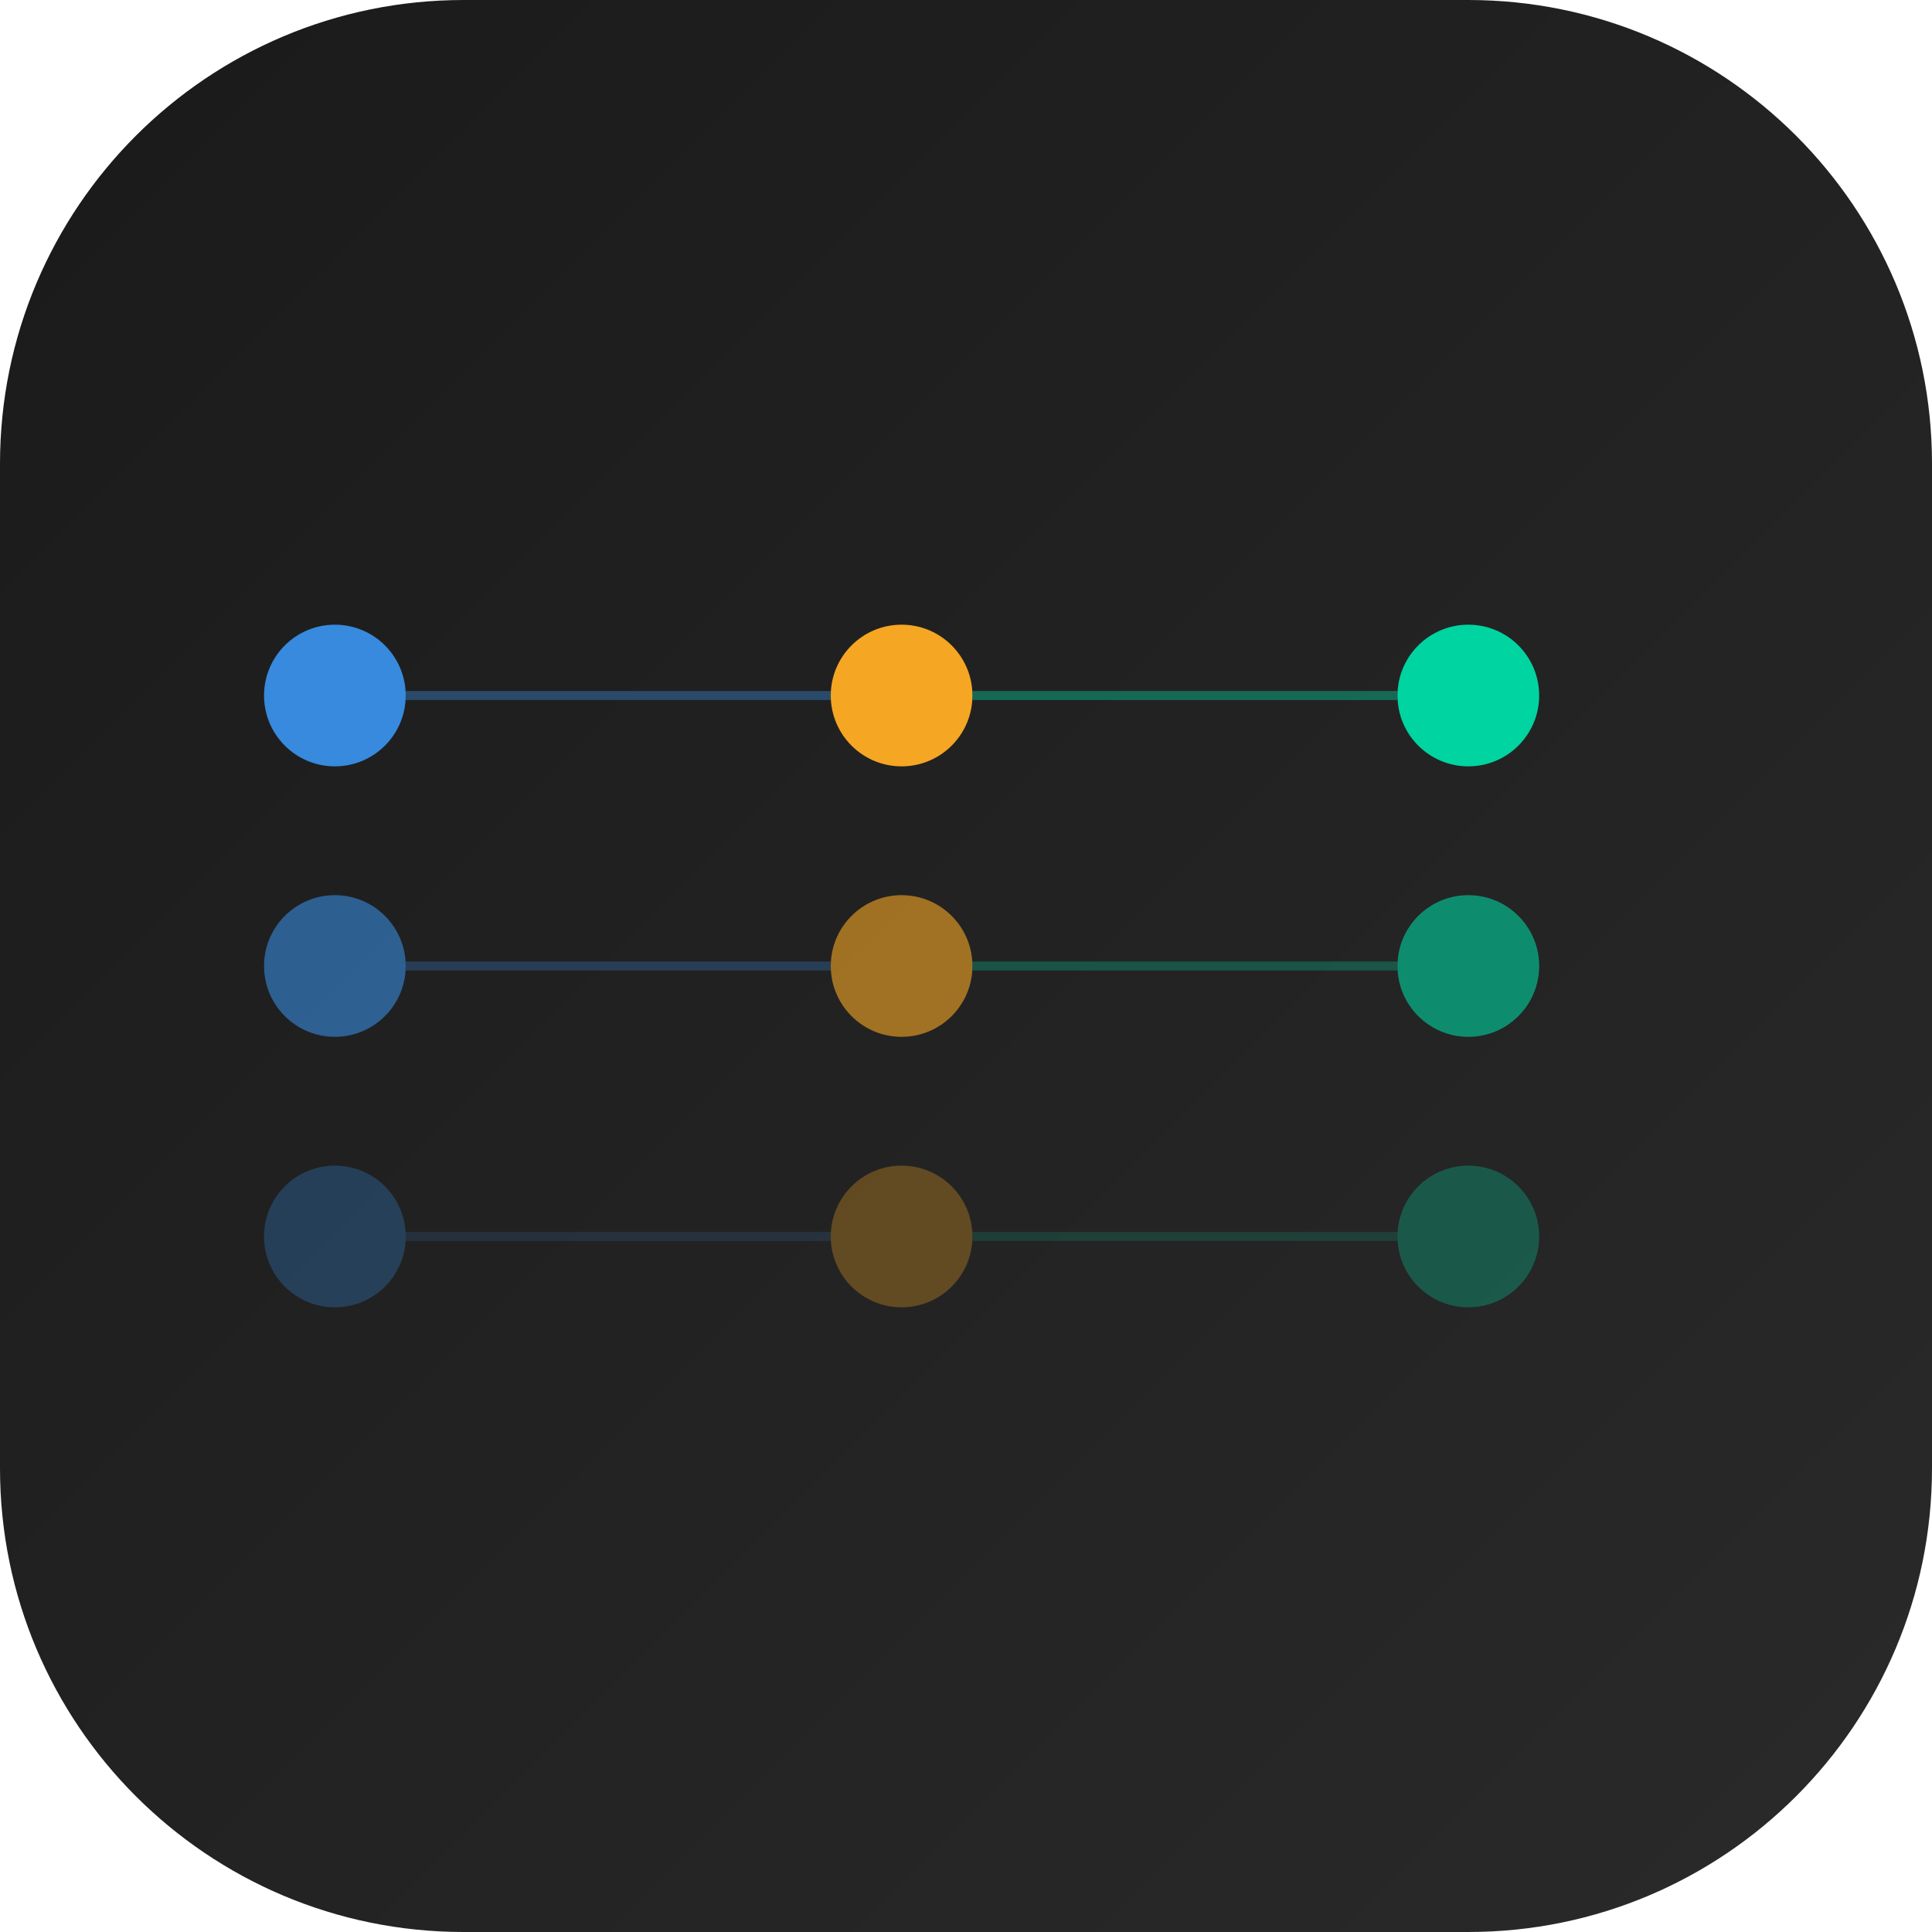
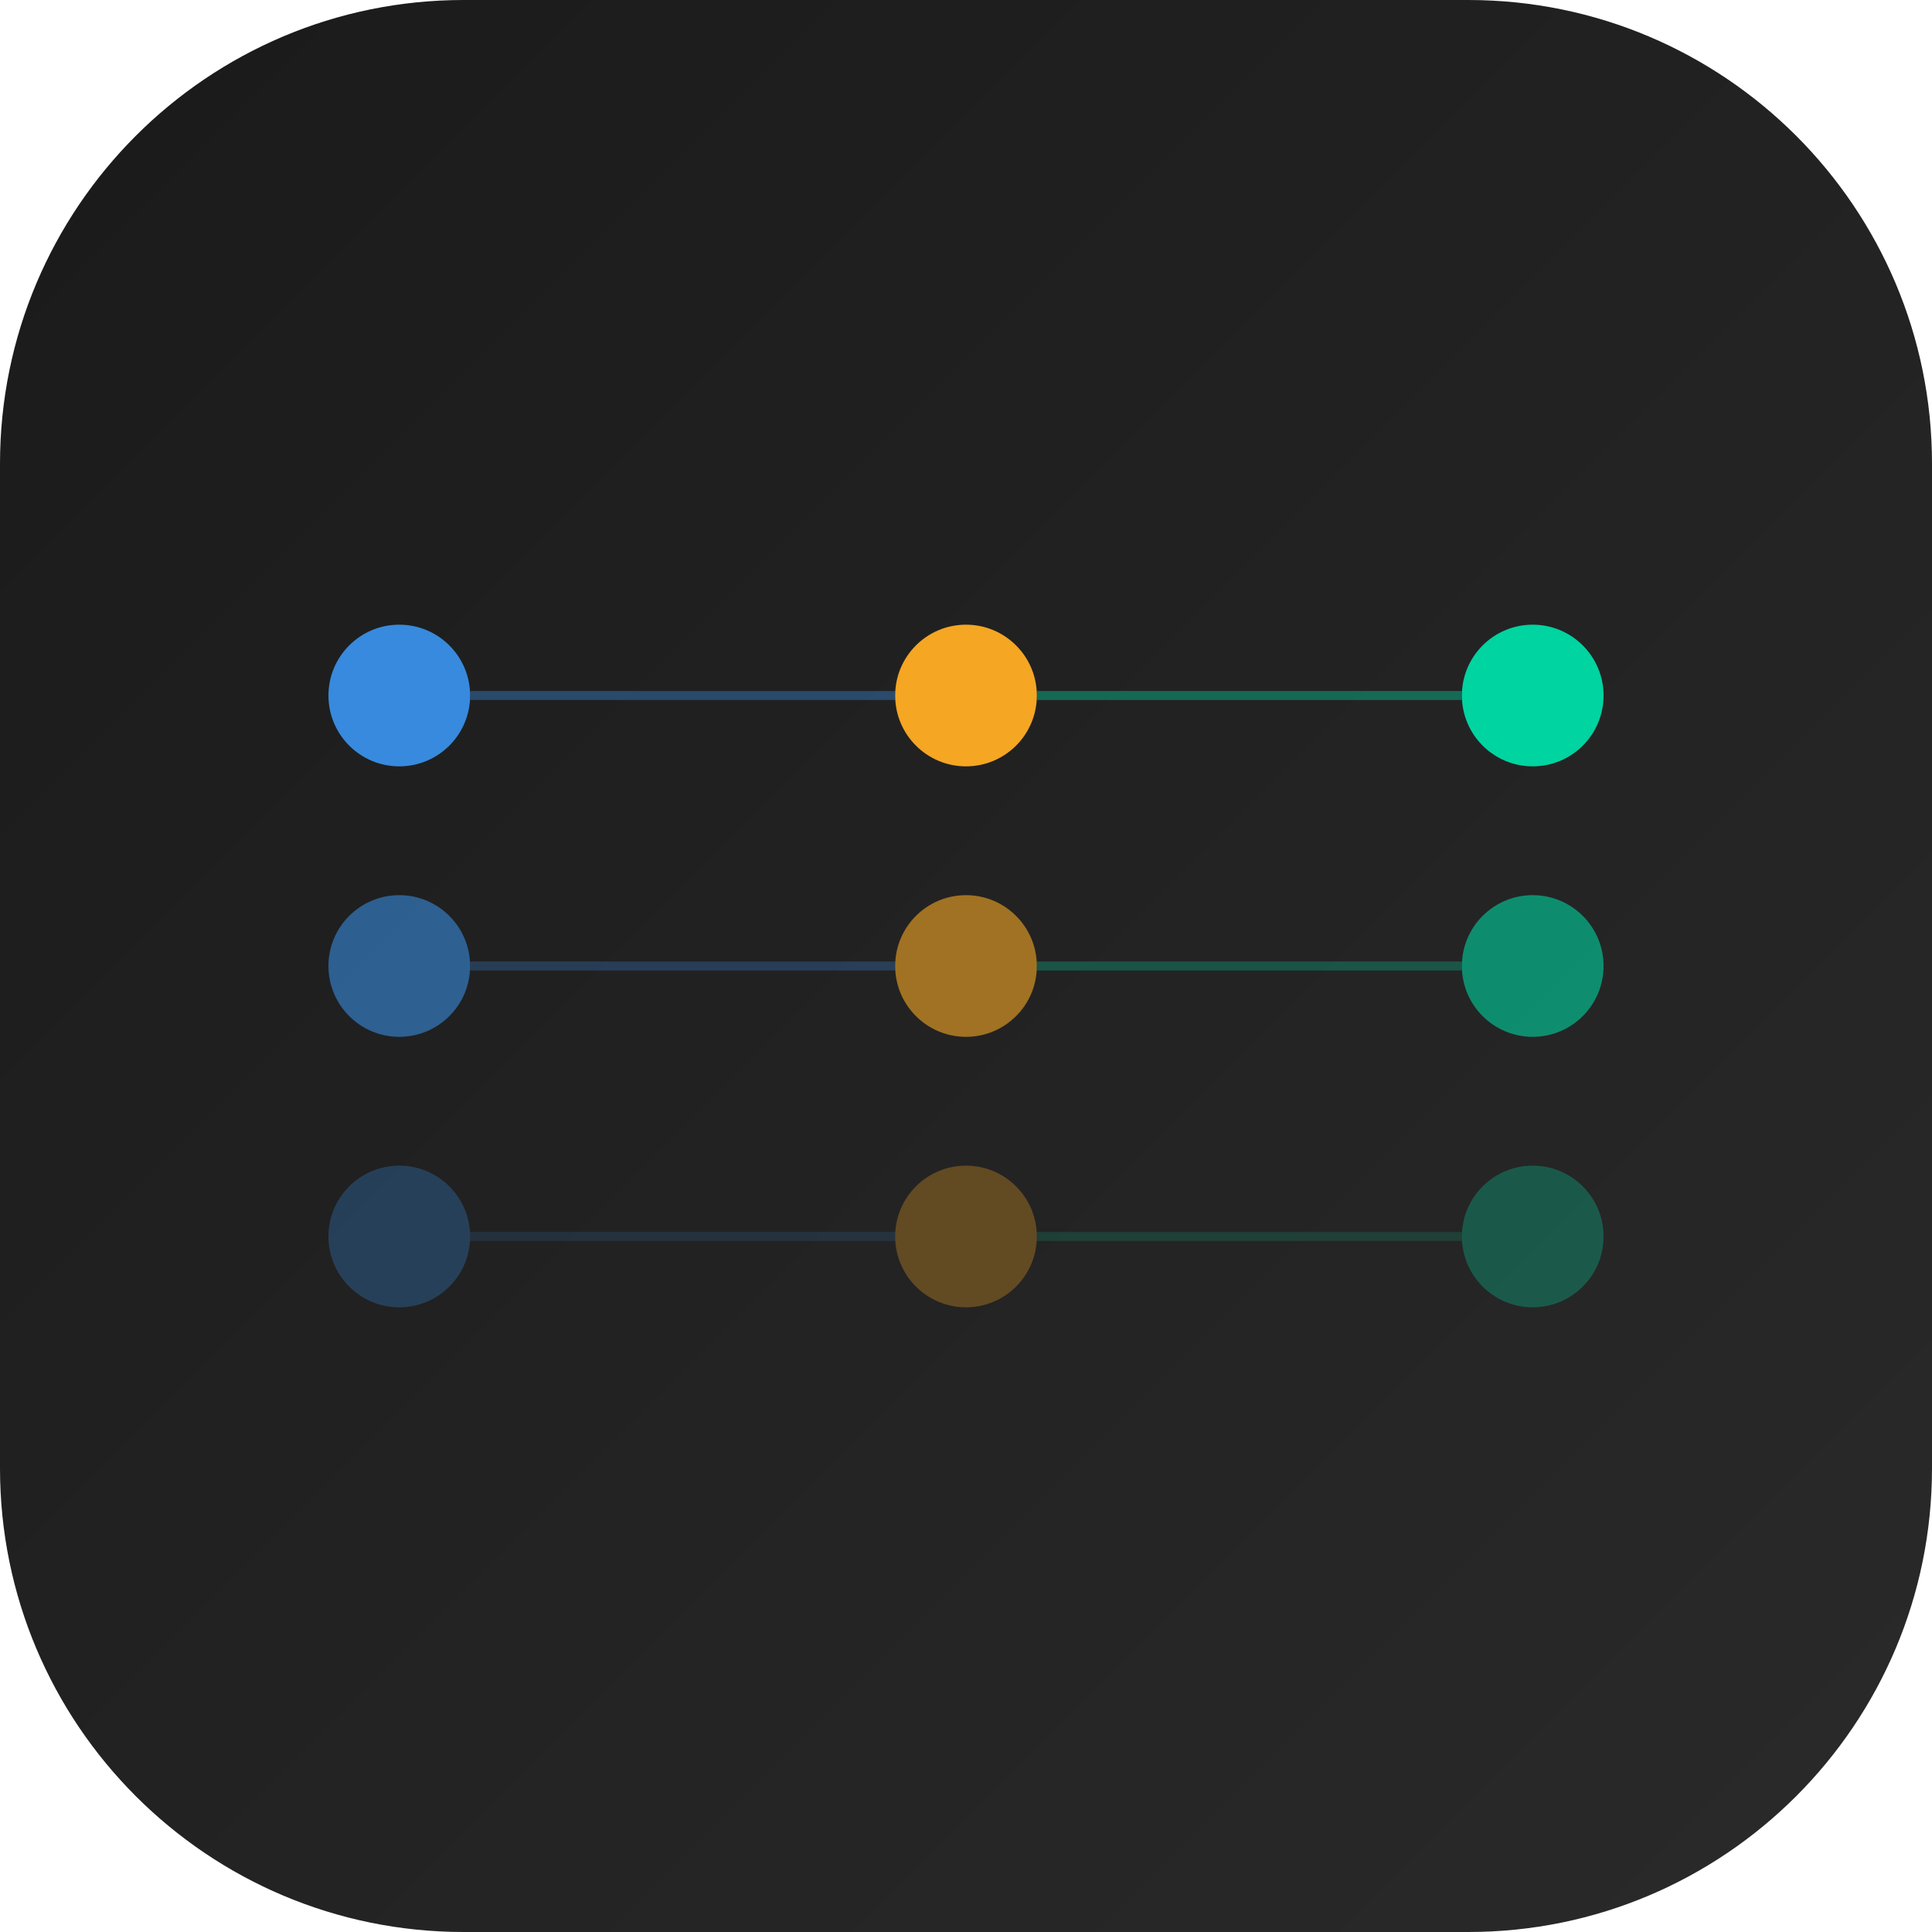
<svg xmlns="http://www.w3.org/2000/svg" viewBox="0 0 300 300" width="300" height="300">
  <defs>
    <clipPath id="ic">
      <rect x="0" y="0" width="300" height="300" rx="72" />
    </clipPath>
    <linearGradient id="bg" x1="0" y1="0" x2="1" y2="1">
      <stop offset="0%" stop-color="#1a1a1a" />
      <stop offset="100%" stop-color="#2a2a2a" />
    </linearGradient>
  </defs>
  <rect x="0" y="0" width="300" height="300" rx="72" fill="url(#bg)" />
  <g clip-path="url(#ic)">
-     <circle cx="52" cy="108" r="11" fill="#378ADD" />
-     <circle cx="52" cy="150" r="11" fill="#378ADD" opacity="0.6" />
-     <circle cx="52" cy="192" r="11" fill="#378ADD" opacity="0.3" />
-     <line x1="63" y1="108" x2="129" y2="108" stroke="#378ADD" stroke-width="1.4" opacity="0.4" />
-     <line x1="63" y1="150" x2="129" y2="150" stroke="#378ADD" stroke-width="1.4" opacity="0.28" />
-     <line x1="63" y1="192" x2="129" y2="192" stroke="#378ADD" stroke-width="1.4" opacity="0.15" />
-     <circle cx="140" cy="108" r="11" fill="#F5A623" />
-     <circle cx="140" cy="150" r="11" fill="#F5A623" opacity="0.6" />
-     <circle cx="140" cy="192" r="11" fill="#F5A623" opacity="0.3" />
-     <line x1="151" y1="108" x2="217" y2="108" stroke="#00D4A0" stroke-width="1.4" opacity="0.4" />
-     <line x1="151" y1="150" x2="217" y2="150" stroke="#00D4A0" stroke-width="1.4" opacity="0.28" />
-     <line x1="151" y1="192" x2="217" y2="192" stroke="#00D4A0" stroke-width="1.4" opacity="0.15" />
-     <circle cx="228" cy="108" r="11" fill="#00D4A0" />
-     <circle cx="228" cy="150" r="11" fill="#00D4A0" opacity="0.6" />
-     <circle cx="228" cy="192" r="11" fill="#00D4A0" opacity="0.3" />
+     <circle cx="62" cy="108" r="11" fill="#378ADD" />
+     <circle cx="62" cy="150" r="11" fill="#378ADD" opacity="0.6" />
+     <circle cx="62" cy="192" r="11" fill="#378ADD" opacity="0.3" />
+     <line x1="73" y1="108" x2="139" y2="108" stroke="#378ADD" stroke-width="1.4" opacity="0.4" />
+     <line x1="73" y1="150" x2="139" y2="150" stroke="#378ADD" stroke-width="1.4" opacity="0.28" />
+     <line x1="73" y1="192" x2="139" y2="192" stroke="#378ADD" stroke-width="1.4" opacity="0.15" />
+     <circle cx="150" cy="108" r="11" fill="#F5A623" />
+     <circle cx="150" cy="150" r="11" fill="#F5A623" opacity="0.6" />
+     <circle cx="150" cy="192" r="11" fill="#F5A623" opacity="0.3" />
+     <line x1="161" y1="108" x2="227" y2="108" stroke="#00D4A0" stroke-width="1.4" opacity="0.4" />
+     <line x1="161" y1="150" x2="227" y2="150" stroke="#00D4A0" stroke-width="1.4" opacity="0.28" />
+     <line x1="161" y1="192" x2="227" y2="192" stroke="#00D4A0" stroke-width="1.4" opacity="0.15" />
+     <circle cx="238" cy="108" r="11" fill="#00D4A0" />
+     <circle cx="238" cy="150" r="11" fill="#00D4A0" opacity="0.6" />
+     <circle cx="238" cy="192" r="11" fill="#00D4A0" opacity="0.3" />
  </g>
</svg>
